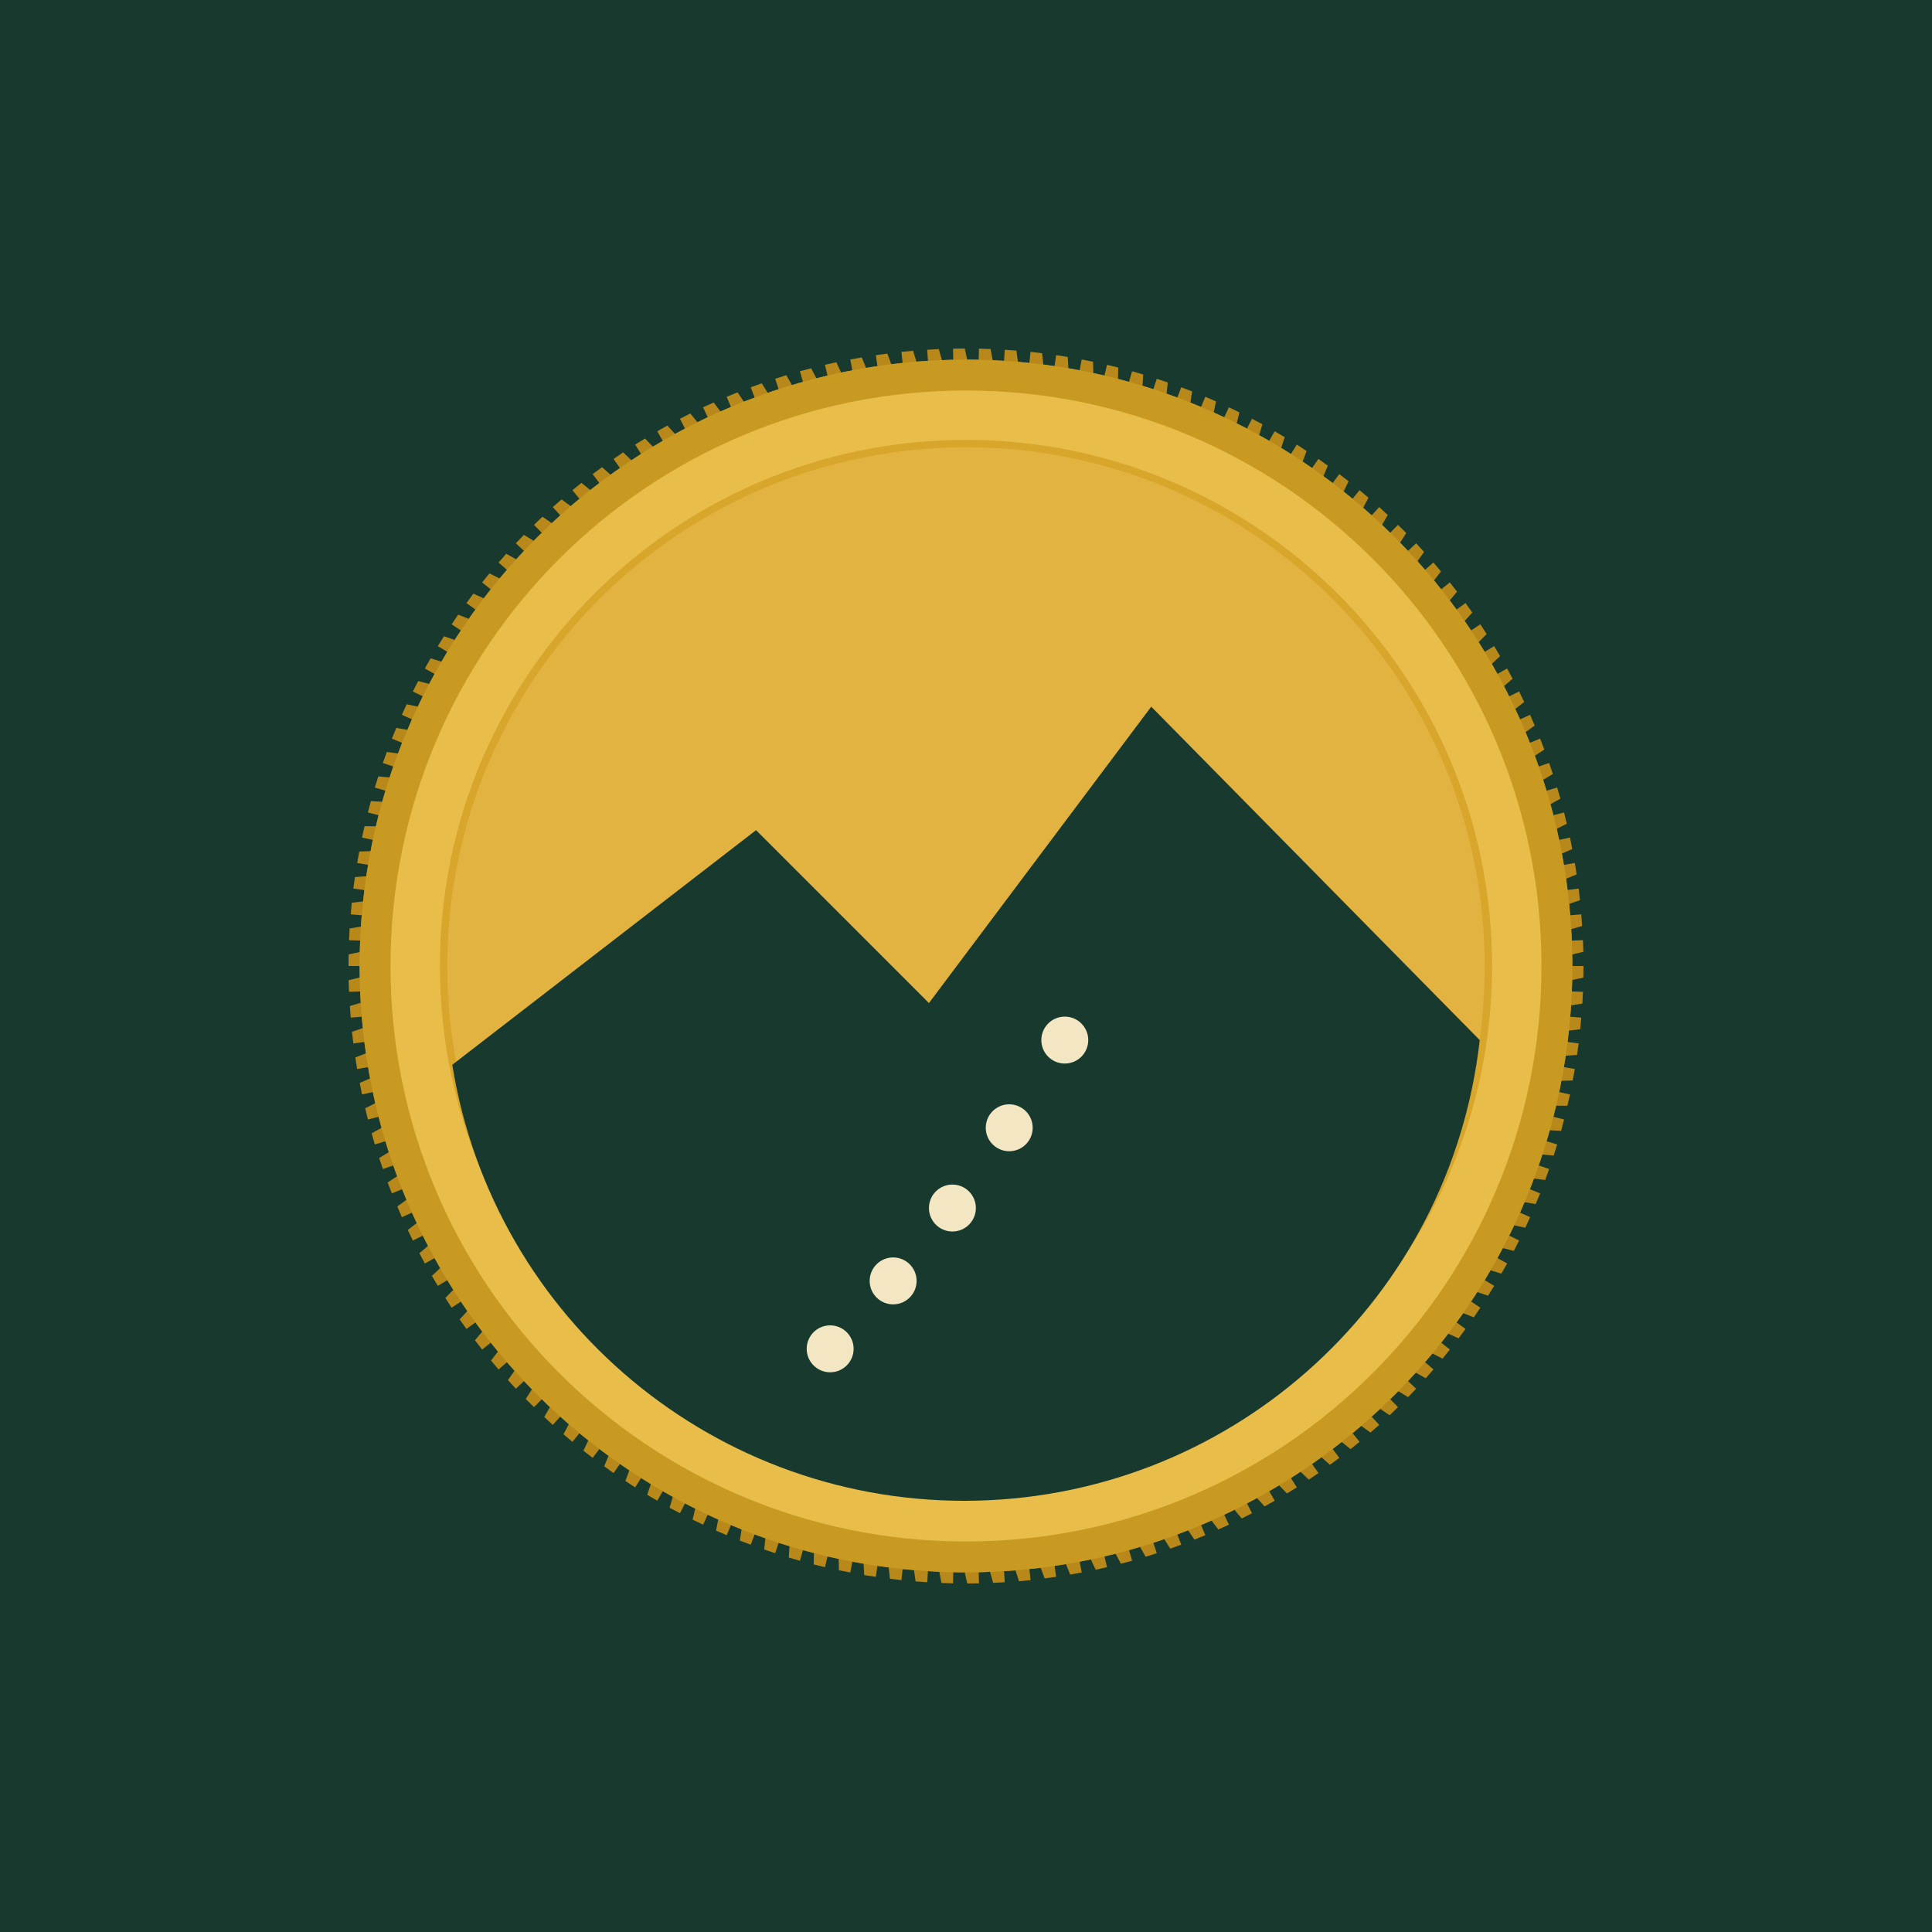
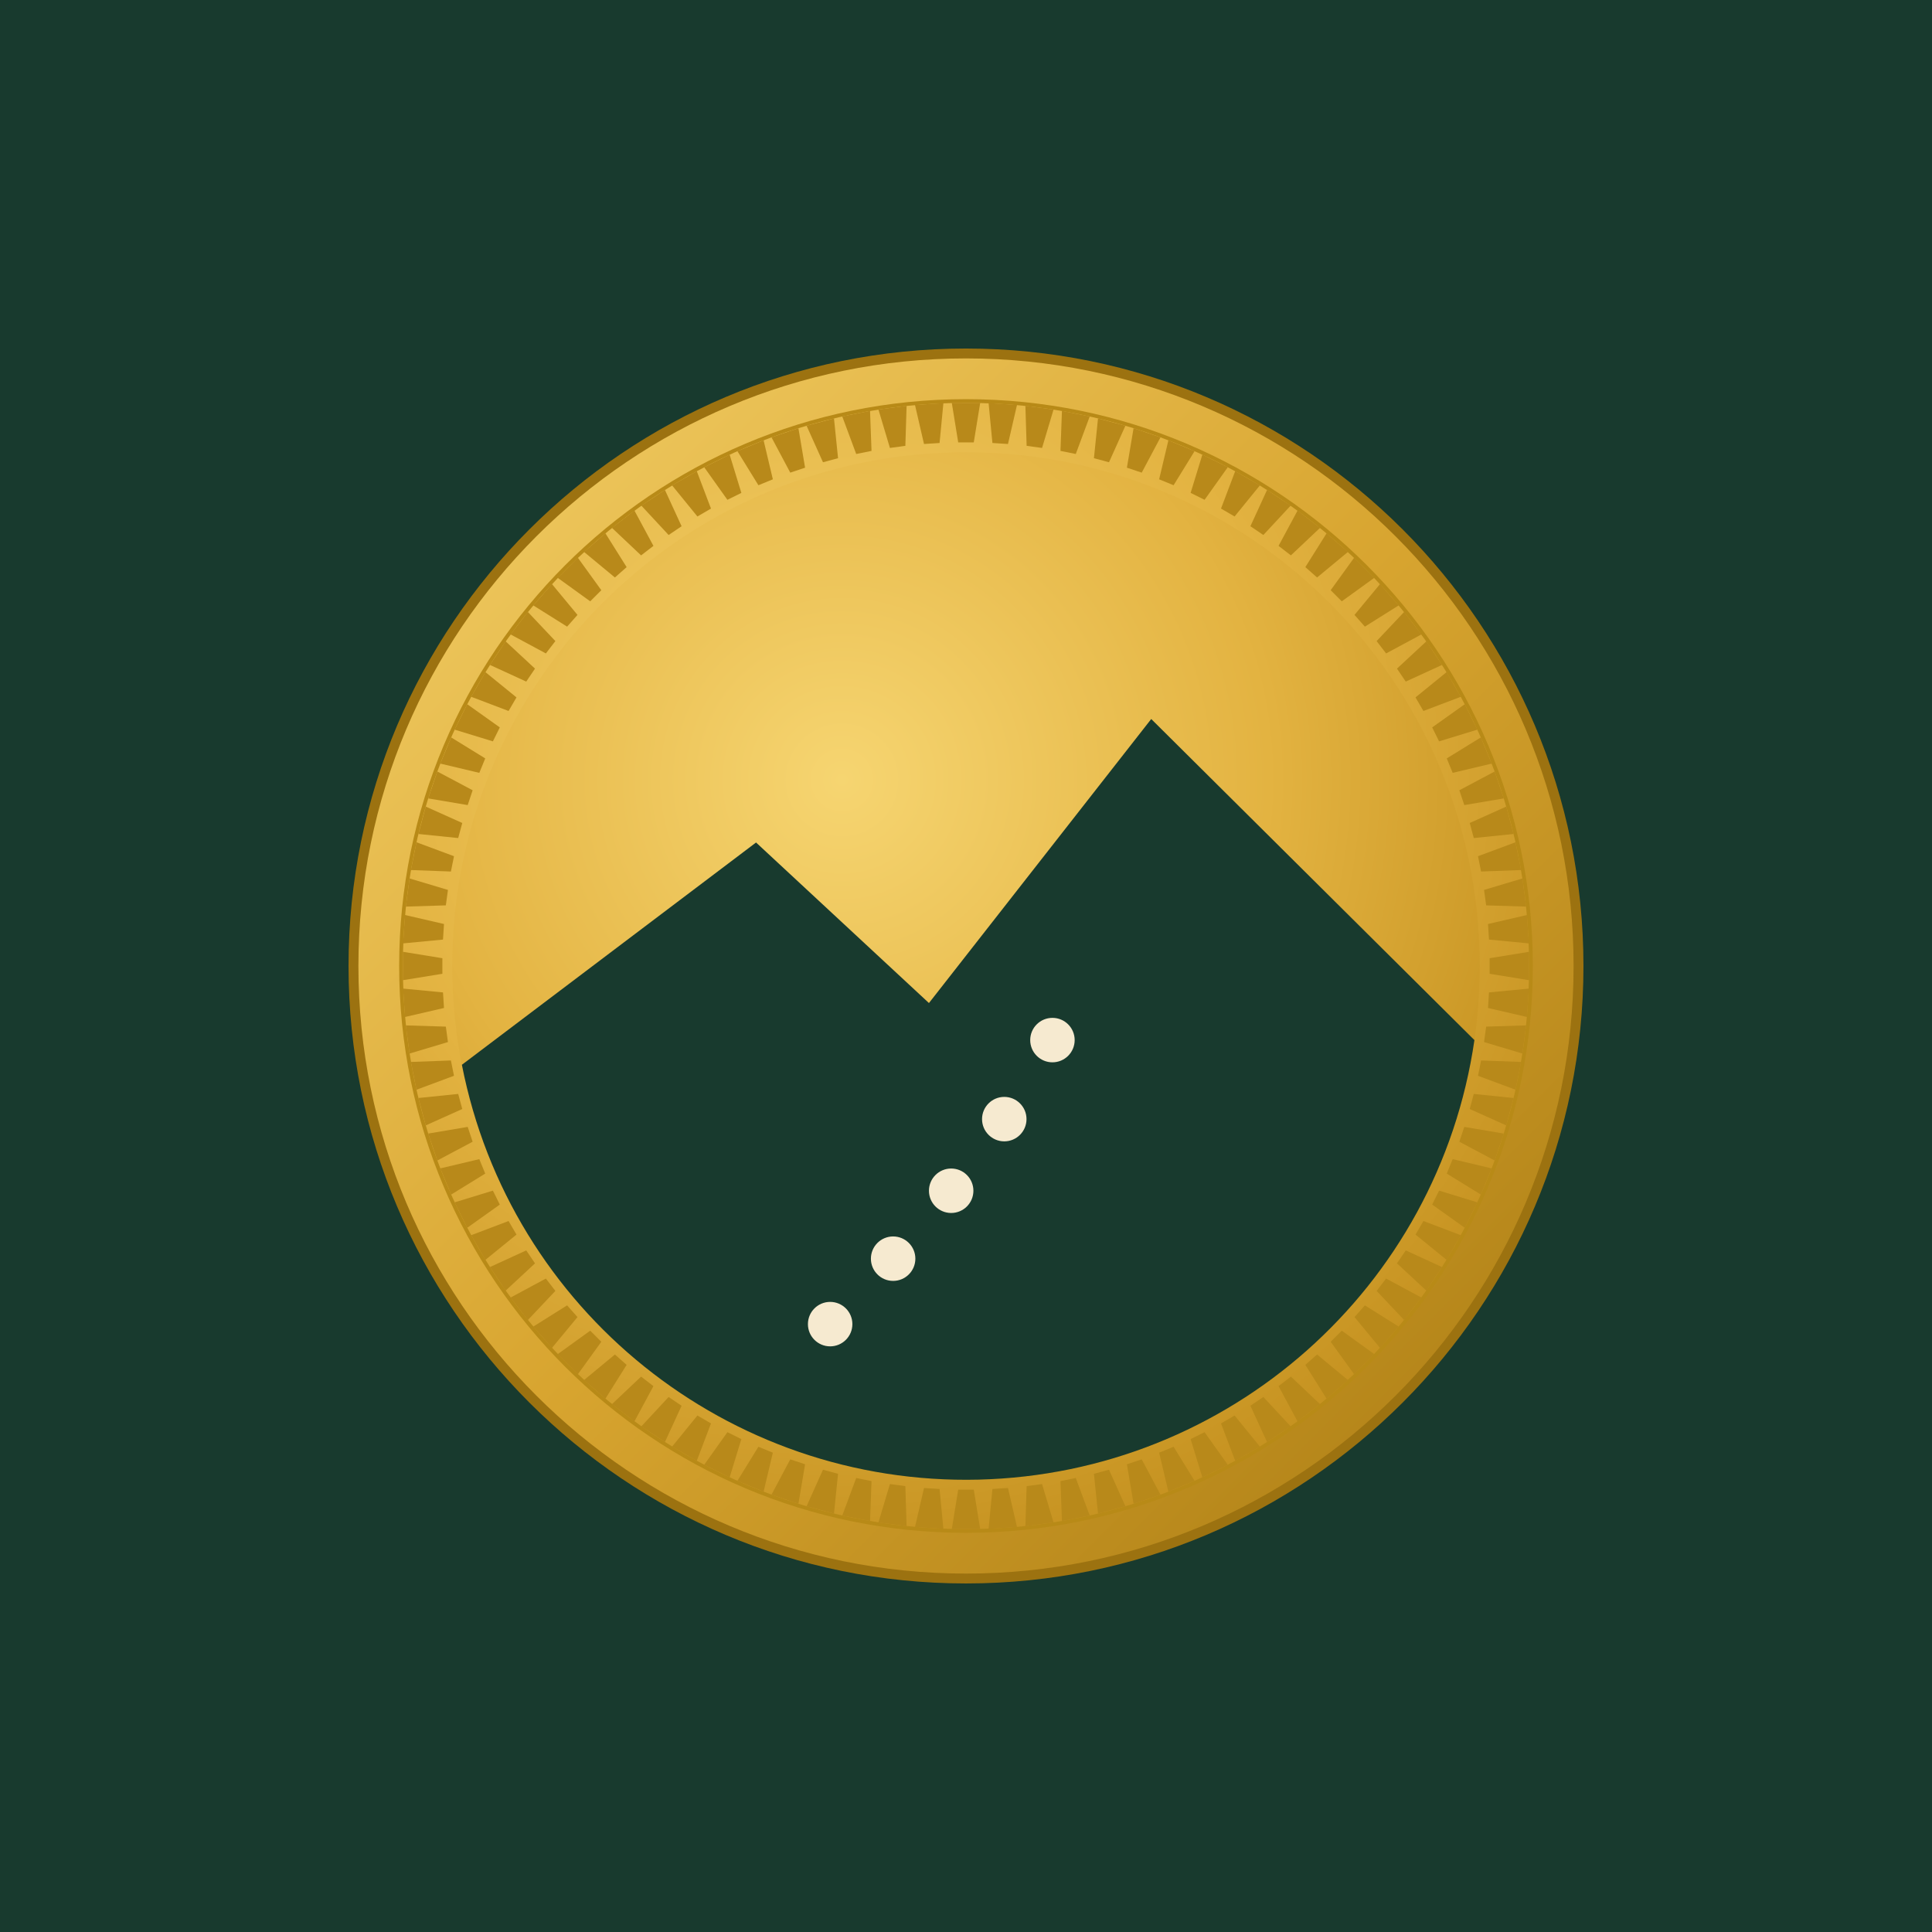
<svg xmlns="http://www.w3.org/2000/svg" viewBox="0 0 512 512">
-   <rect width="512" height="512" rx="0" fill="#183a2e" />
+   <rect width="512" height="512" fill="#183a2e" />
  <g transform="translate(76 76) scale(3.2727)">
-     <polygon points="105.00,55.00 104.99,55.94 104.09,56.13 104.06,57.06 104.96,57.09 104.91,58.04 104.00,58.19 103.93,59.11 104.82,59.18 104.74,60.12 103.82,60.23 103.71,61.15 104.61,61.27 104.48,62.20 103.56,62.27 103.41,63.19 104.30,63.34 104.13,64.27 103.21,64.30 103.03,65.21 103.91,65.40 103.70,66.32 102.78,66.31 102.56,67.21 103.43,67.43 103.19,68.35 102.26,68.30 102.00,69.19 102.87,69.45 102.59,70.35 101.66,70.27 101.37,71.15 102.22,71.44 101.90,72.33 100.98,72.21 100.65,73.07 101.49,73.41 101.13,74.28 100.22,74.12 99.86,74.97 100.68,75.34 100.29,76.19 99.38,76.00 98.98,76.83 99.79,77.23 99.36,78.07 98.46,77.84 98.03,78.65 98.82,79.09 98.35,79.91 97.47,79.64 97.00,80.44 97.77,80.90 97.27,81.70 96.40,81.40 95.90,82.17 96.65,82.67 96.12,83.45 95.26,83.11 94.72,83.86 95.45,84.39 94.89,85.15 94.05,84.77 93.48,85.50 94.18,86.06 93.59,86.79 92.77,86.38 92.17,87.08 92.85,87.67 92.23,88.38 91.42,87.93 90.79,88.61 91.45,89.23 90.80,89.91 90.01,89.43 89.35,90.08 89.98,90.72 89.30,91.38 88.54,90.86 87.85,91.49 88.46,92.16 87.75,92.78 87.01,92.24 86.30,92.83 86.87,93.53 86.14,94.12 85.42,93.54 84.69,94.11 85.23,94.83 84.47,95.39 83.78,94.78 83.02,95.32 83.54,96.06 82.76,96.59 82.09,95.95 81.31,96.46 81.79,97.22 80.99,97.71 80.35,97.05 79.55,97.52 80.00,98.30 79.18,98.76 78.56,98.08 77.75,98.51 78.16,99.31 77.33,99.74 76.74,99.03 75.91,99.43 76.29,100.24 75.43,100.63 74.88,99.90 74.03,100.26 74.38,101.09 73.50,101.45 72.98,100.69 72.11,101.02 72.43,101.86 71.54,102.18 71.05,101.40 70.17,101.70 70.45,102.55 69.55,102.84 69.09,102.03 68.20,102.29 68.45,103.16 67.54,103.40 67.11,102.58 66.21,102.80 66.42,103.68 65.50,103.89 65.11,103.05 64.20,103.23 64.37,104.11 63.44,104.28 63.09,103.43 62.17,103.57 62.30,104.46 61.37,104.59 61.05,103.73 60.13,103.83 60.23,104.73 59.29,104.82 59.01,103.94 58.08,104.00 58.14,104.90 57.20,104.95 56.95,104.06 56.03,104.09 56.05,104.99 55.10,105.00 54.90,104.10 53.97,104.09 53.95,104.99 53.01,104.96 52.84,104.05 51.92,104.00 51.86,104.90 50.92,104.83 50.79,103.92 49.87,103.83 49.77,104.73 48.84,104.62 48.74,103.70 47.83,103.57 47.70,104.46 46.76,104.32 46.71,103.40 45.80,103.23 45.63,104.11 44.71,103.93 44.69,103.01 43.79,102.80 43.58,103.68 42.67,103.46 42.69,102.53 41.80,102.29 41.55,103.16 40.65,102.90 40.71,101.97 39.83,101.70 39.55,102.55 38.66,102.25 38.76,101.33 37.89,101.02 37.57,101.86 36.69,101.53 36.83,100.61 35.97,100.26 35.62,101.09 34.76,100.72 34.94,99.81 34.09,99.43 33.71,100.24 32.86,99.83 33.08,98.93 32.25,98.51 31.84,99.31 31.00,98.87 31.26,97.98 30.45,97.52 30.00,98.30 29.19,97.82 29.48,96.95 28.69,96.46 28.21,97.22 27.42,96.70 27.74,95.84 26.98,95.32 26.46,96.06 25.70,95.51 26.06,94.66 25.31,94.11 24.77,94.83 24.02,94.25 24.42,93.42 23.70,92.83 23.13,93.53 22.41,92.92 22.84,92.10 22.15,91.49 21.54,92.16 20.85,91.52 21.31,90.72 20.65,90.08 20.02,90.72 19.35,90.06 19.85,89.28 19.21,88.61 18.55,89.23 17.91,88.53 18.44,87.78 17.83,87.08 17.15,87.67 16.54,86.95 17.10,86.22 16.52,85.50 15.82,86.06 15.24,85.31 15.83,84.60 15.28,83.86 14.55,84.39 14.00,83.62 14.62,82.94 14.10,82.17 13.35,82.67 12.84,81.88 13.49,81.22 13.00,80.44 12.23,80.90 11.75,80.09 12.43,79.46 11.97,78.65 11.18,79.09 10.74,78.26 11.44,77.66 11.02,76.83 10.21,77.23 9.80,76.38 10.53,75.81 10.14,74.97 9.32,75.34 8.95,74.47 9.70,73.93 9.35,73.07 8.51,73.41 8.17,72.53 8.94,72.02 8.63,71.15 7.78,71.44 7.48,70.55 8.27,70.07 8.00,69.19 7.13,69.45 6.87,68.55 7.68,68.10 7.44,67.21 6.57,67.43 6.35,66.52 7.17,66.11 6.97,65.21 6.09,65.40 5.91,64.47 6.75,64.10 6.59,63.19 5.70,63.34 5.55,62.41 6.41,62.07 6.29,61.15 5.39,61.27 5.28,60.33 6.16,60.03 6.07,59.11 5.18,59.18 5.11,58.24 5.99,57.98 5.94,57.06 5.04,57.09 5.01,56.15 5.91,55.93 5.90,55.00 5.00,55.00 5.01,54.06 5.91,53.87 5.94,52.94 5.04,52.91 5.09,51.96 6.00,51.81 6.07,50.89 5.18,50.82 5.26,49.88 6.18,49.77 6.29,48.85 5.39,48.73 5.52,47.80 6.44,47.73 6.59,46.81 5.70,46.66 5.87,45.73 6.79,45.70 6.97,44.79 6.09,44.60 6.30,43.68 7.22,43.69 7.44,42.79 6.57,42.57 6.81,41.65 7.74,41.70 8.00,40.81 7.13,40.55 7.41,39.65 8.34,39.73 8.63,38.85 7.78,38.56 8.10,37.67 9.02,37.79 9.35,36.93 8.51,36.59 8.87,35.72 9.78,35.88 10.14,35.03 9.32,34.66 9.71,33.81 10.62,34.00 11.02,33.17 10.21,32.77 10.64,31.93 11.54,32.16 11.97,31.35 11.18,30.91 11.65,30.09 12.53,30.36 13.00,29.56 12.23,29.10 12.73,28.30 13.60,28.60 14.10,27.83 13.35,27.33 13.88,26.55 14.74,26.89 15.28,26.14 14.55,25.61 15.11,24.85 15.95,25.23 16.52,24.50 15.82,23.94 16.41,23.21 17.23,23.62 17.83,22.92 17.15,22.33 17.77,21.62 18.58,22.07 19.21,21.39 18.55,20.77 19.20,20.09 19.99,20.57 20.65,19.92 20.02,19.28 20.70,18.62 21.46,19.14 22.15,18.51 21.54,17.84 22.25,17.22 22.99,17.76 23.70,17.17 23.13,16.47 23.86,15.88 24.58,16.46 25.31,15.89 24.77,15.17 25.53,14.61 26.22,15.22 26.98,14.68 26.46,13.94 27.24,13.41 27.91,14.05 28.69,13.54 28.21,12.78 29.01,12.29 29.65,12.95 30.45,12.48 30.00,11.70 30.82,11.24 31.44,11.92 32.25,11.49 31.84,10.69 32.67,10.26 33.26,10.97 34.09,10.57 33.71,9.76 34.57,9.37 35.12,10.10 35.97,9.74 35.62,8.91 36.50,8.55 37.02,9.31 37.89,8.98 37.57,8.14 38.46,7.82 38.95,8.60 39.83,8.30 39.55,7.45 40.45,7.16 40.91,7.97 41.80,7.71 41.55,6.84 42.46,6.60 42.89,7.42 43.79,7.20 43.58,6.32 44.50,6.11 44.89,6.95 45.80,6.77 45.63,5.89 46.56,5.72 46.91,6.57 47.83,6.43 47.70,5.54 48.63,5.41 48.95,6.27 49.87,6.17 49.77,5.27 50.71,5.18 50.99,6.06 51.92,6.00 51.86,5.10 52.80,5.05 53.05,5.94 53.97,5.91 53.95,5.01 54.90,5.00 55.10,5.90 56.03,5.91 56.05,5.01 56.99,5.04 57.16,5.95 58.08,6.00 58.14,5.10 59.08,5.17 59.21,6.08 60.13,6.17 60.23,5.27 61.16,5.38 61.26,6.30 62.17,6.43 62.30,5.54 63.24,5.68 63.29,6.60 64.20,6.77 64.37,5.89 65.29,6.07 65.31,6.99 66.21,7.20 66.42,6.32 67.33,6.54 67.31,7.47 68.20,7.71 68.45,6.84 69.35,7.10 69.29,8.03 70.17,8.30 70.45,7.45 71.34,7.75 71.24,8.67 72.11,8.98 72.43,8.14 73.31,8.47 73.17,9.39 74.03,9.74 74.38,8.91 75.24,9.28 75.06,10.19 75.91,10.57 76.29,9.76 77.14,10.17 76.92,11.07 77.75,11.49 78.16,10.69 79.00,11.13 78.74,12.02 79.55,12.48 80.00,11.70 80.81,12.18 80.52,13.05 81.31,13.54 81.79,12.78 82.58,13.30 82.26,14.16 83.02,14.68 83.54,13.94 84.30,14.49 83.94,15.34 84.69,15.89 85.23,15.17 85.98,15.75 85.58,16.58 86.30,17.17 86.87,16.47 87.59,17.08 87.16,17.90 87.85,18.51 88.46,17.84 89.15,18.48 88.69,19.28 89.35,19.92 89.98,19.28 90.65,19.94 90.15,20.72 90.79,21.39 91.45,20.77 92.09,21.47 91.56,22.22 92.17,22.92 92.85,22.33 93.46,23.05 92.90,23.78 93.48,24.50 94.18,23.94 94.76,24.69 94.17,25.40 94.72,26.14 95.45,25.61 96.00,26.38 95.38,27.06 95.90,27.83 96.65,27.33 97.16,28.12 96.51,28.78 97.00,29.56 97.77,29.10 98.25,29.91 97.57,30.54 98.03,31.35 98.82,30.91 99.26,31.74 98.56,32.34 98.98,33.17 99.79,32.77 100.20,33.62 99.47,34.19 99.86,35.03 100.68,34.66 101.05,35.53 100.30,36.07 100.65,36.93 101.49,36.59 101.83,37.47 101.06,37.98 101.37,38.85 102.22,38.56 102.52,39.45 101.73,39.93 102.00,40.81 102.87,40.55 103.13,41.45 102.32,41.90 102.56,42.79 103.43,42.57 103.65,43.48 102.83,43.89 103.03,44.79 103.91,44.60 104.09,45.53 103.25,45.90 103.41,46.81 104.30,46.66 104.45,47.59 103.59,47.93 103.71,48.85 104.61,48.73 104.72,49.67 103.84,49.97 103.93,50.89 104.82,50.82 104.89,51.76 104.01,52.02 104.06,52.94 104.96,52.91 104.99,53.85 104.09,54.07 104.10,55.00" fill="#b8891a" />
-     <circle cx="55" cy="55" r="49.1" fill="#c99a22" />
-     <circle cx="55" cy="55" r="46.6" fill="#e9bd4a" />
-     <circle cx="55" cy="55" r="42.6" fill="#d9a62c" />
-     <circle cx="55" cy="55" r="42" fill="#e3b341" />
-     <path d="M13.4 63 L38 44 L52 58 L70 34 L96.6 61 A42 42 0 0 1 13.4 63 Z" fill="#183a2e" />
-     <circle cx="44.0" cy="86.0" r="1.9" fill="#f3e6c3" />
-     <circle cx="49.1" cy="80.5" r="1.9" fill="#f3e6c3" />
-     <circle cx="53.9" cy="74.6" r="1.9" fill="#f3e6c3" />
-     <circle cx="58.5" cy="68.1" r="1.9" fill="#f3e6c3" />
-     <circle cx="63.0" cy="61.0" r="1.9" fill="#f3e6c3" />
+     <defs>
+       <radialGradient id="g" cx="38%" cy="32%" r="75%">
+         <stop offset="0" stop-color="#f6d571" />
+         <stop offset=".55" stop-color="#e3b341" />
+         <stop offset="1" stop-color="#c38f1d" />
+       </radialGradient>
+       <linearGradient id="rim" x1="0" y1="0" x2="1" y2="1">
+         <stop offset="0" stop-color="#f3cf68" />
+         <stop offset=".5" stop-color="#d8a530" />
+         <stop offset="1" stop-color="#a97b12" />
+       </linearGradient>
+     </defs>
+     <circle cx="55" cy="55" r="50" fill="#9c7210" />
+     <circle cx="55" cy="55" r="49.2" fill="url(#rim)" />
+     <circle cx="55" cy="55" r="45.9" fill="#b88a17" />
+     <circle cx="55" cy="55" r="45.6" fill="url(#g)" />
+     <path d="M100.60 56.15L100.60 53.85L97.40 54.37L97.40 55.63Z M100.43 59.13L100.58 56.83L97.35 57.14L97.27 58.40Z M100.06 62.09L100.36 59.81L97.12 59.91L96.95 61.16Z M99.50 65.02L99.95 62.77L96.71 62.65L96.46 63.89Z M98.75 67.91L99.34 65.69L96.12 65.36L95.79 66.58Z M97.81 70.75L98.55 68.57L95.35 68.03L94.95 69.23Z M96.69 73.51L97.57 71.39L94.41 70.64L93.93 71.81Z M95.39 76.20L96.41 74.14L93.31 73.19L92.75 74.32Z M93.92 78.80L95.07 76.80L92.04 75.65L91.40 76.75Z M92.28 81.29L93.55 79.38L90.61 78.03L89.90 79.08Z M90.48 83.67L91.88 81.85L89.02 80.31L88.25 81.31Z M88.53 85.93L90.04 84.20L87.30 82.48L86.46 83.43Z M86.43 88.06L88.06 86.43L85.43 84.53L84.53 85.43Z M84.20 90.04L85.93 88.53L83.43 86.46L82.48 87.30Z M81.85 91.88L83.67 90.48L81.31 88.25L80.31 89.02Z M79.38 93.55L81.29 92.28L79.08 89.90L78.03 90.61Z M76.80 95.07L78.80 93.92L76.75 91.40L75.65 92.04Z M74.14 96.41L76.20 95.39L74.32 92.75L73.19 93.31Z M71.39 97.57L73.51 96.69L71.81 93.93L70.64 94.41Z M68.57 98.55L70.75 97.81L69.23 94.95L68.03 95.35Z M65.69 99.34L67.91 98.75L66.58 95.79L65.36 96.12Z M62.77 99.95L65.02 99.50L63.89 96.46L62.65 96.71Z M59.81 100.36L62.09 100.06L61.16 96.95L59.91 97.12Z M56.83 100.58L59.13 100.43L58.40 97.27L57.14 97.35Z M53.85 100.60L56.15 100.60L55.63 97.40L54.37 97.40Z M50.87 100.43L53.17 100.58L52.86 97.35L51.60 97.27Z M47.91 100.06L50.19 100.36L50.09 97.12L48.84 96.95Z M44.98 99.50L47.23 99.95L47.35 96.71L46.11 96.46Z M42.09 98.75L44.31 99.34L44.64 96.12L43.42 95.79Z M39.25 97.81L41.43 98.55L41.97 95.35L40.77 94.95Z M36.49 96.69L38.61 97.57L39.36 94.41L38.19 93.93Z M33.80 95.39L35.86 96.41L36.81 93.31L35.68 92.75Z M31.20 93.92L33.20 95.07L34.35 92.04L33.25 91.40Z M28.71 92.28L30.62 93.55L31.97 90.61L30.92 89.90Z M26.33 90.48L28.15 91.88L29.69 89.02L28.69 88.25Z M24.07 88.53L25.80 90.04L27.52 87.30L26.57 86.46Z M21.94 86.43L23.57 88.06L25.47 85.43L24.57 84.53Z M19.96 84.20L21.47 85.93L23.54 83.43L22.70 82.48Z M18.12 81.85L19.52 83.67L21.75 81.31L20.98 80.31Z M16.45 79.38L17.72 81.29L20.10 79.08L19.39 78.03Z M14.93 76.80L16.08 78.80L18.60 76.75L17.96 75.65Z M13.59 74.14L14.61 76.20L17.25 74.32L16.69 73.19Z M12.43 71.39L13.31 73.51L16.07 71.81L15.59 70.64Z M11.45 68.57L12.19 70.75L15.05 69.23L14.65 68.03Z M10.66 65.69L11.25 67.91L14.21 66.58L13.88 65.36Z M10.05 62.77L10.50 65.02L13.54 63.89L13.29 62.65Z M9.64 59.81L9.94 62.09L13.05 61.16L12.88 59.91Z M9.42 56.83L9.57 59.13L12.73 58.40L12.65 57.14Z M9.40 53.85L9.40 56.15L12.60 55.63L12.60 54.37Z M9.57 50.87L9.42 53.17L12.65 52.86L12.73 51.60Z M9.94 47.91L9.64 50.19L12.88 50.09L13.05 48.84Z M10.50 44.98L10.05 47.23L13.29 47.35L13.54 46.11Z M11.25 42.09L10.66 44.31L13.88 44.64L14.21 43.42Z M12.19 39.25L11.45 41.43L14.65 41.97L15.05 40.77Z M13.31 36.49L12.43 38.61L15.59 39.36L16.07 38.19Z M14.61 33.80L13.59 35.86L16.69 36.81L17.25 35.68Z M16.08 31.20L14.93 33.20L17.96 34.35L18.60 33.25Z M17.72 28.71L16.45 30.62L19.39 31.97L20.10 30.92Z M19.52 26.33L18.12 28.15L20.98 29.69L21.75 28.69Z M21.47 24.07L19.96 25.80L22.70 27.52L23.54 26.57Z M23.57 21.94L21.94 23.57L24.57 25.47L25.47 24.57Z M25.80 19.96L24.07 21.47L26.57 23.54L27.52 22.70Z M28.15 18.12L26.33 19.52L28.69 21.75L29.69 20.98Z M30.62 16.45L28.71 17.72L30.92 20.10L31.97 19.39Z M33.20 14.93L31.20 16.08L33.25 18.60L34.35 17.96Z M35.86 13.59L33.80 14.61L35.68 17.25L36.81 16.69Z M38.61 12.43L36.49 13.31L38.19 16.07L39.36 15.59Z M41.43 11.45L39.25 12.19L40.77 15.05L41.97 14.65Z M44.31 10.66L42.09 11.25L43.42 14.21L44.64 13.88Z M47.23 10.05L44.98 10.50L46.11 13.54L47.35 13.29Z M50.19 9.64L47.91 9.94L48.84 13.05L50.09 12.88Z M53.17 9.42L50.87 9.57L51.60 12.73L52.86 12.65Z M56.15 9.40L53.85 9.40L54.37 12.60L55.63 12.60Z M59.13 9.57L56.83 9.42L57.14 12.65L58.40 12.73Z M62.09 9.94L59.81 9.64L59.91 12.88L61.16 13.05Z M65.02 10.50L62.77 10.05L62.65 13.29L63.89 13.54Z M67.91 11.25L65.69 10.66L65.36 13.88L66.58 14.21Z M70.75 12.19L68.57 11.45L68.03 14.65L69.23 15.05Z M73.51 13.31L71.39 12.43L70.64 15.59L71.81 16.07Z M76.20 14.61L74.14 13.59L73.19 16.69L74.32 17.25Z M78.80 16.08L76.80 14.93L75.65 17.96L76.75 18.60Z M81.29 17.72L79.38 16.45L78.03 19.39L79.08 20.10Z M83.67 19.52L81.85 18.12L80.31 20.98L81.31 21.75Z M85.93 21.47L84.20 19.96L82.48 22.70L83.43 23.54Z M88.06 23.57L86.43 21.94L84.53 24.57L85.43 25.47Z M90.04 25.80L88.53 24.07L86.46 26.57L87.30 27.52Z M91.88 28.15L90.48 26.33L88.25 28.69L89.02 29.69Z M93.55 30.62L92.28 28.71L89.90 30.92L90.61 31.97Z M95.07 33.20L93.92 31.20L91.40 33.25L92.04 34.35Z M96.41 35.86L95.39 33.80L92.75 35.68L93.31 36.81Z M97.57 38.61L96.69 36.49L93.93 38.19L94.41 39.36Z M98.55 41.43L97.81 39.25L94.95 40.77L95.35 41.97Z M99.34 44.31L98.75 42.09L95.79 43.42L96.12 44.64Z M99.95 47.23L99.50 44.98L96.46 46.11L96.71 47.35Z M100.36 50.19L100.06 47.91L96.95 48.84L97.12 50.09Z M100.58 53.17L100.43 50.87L97.27 51.60L97.35 52.86Z" fill="#b8891a" />
+     <circle cx="55" cy="55" r="41.6" fill="url(#g)" />
+     <path d="M14.18 63 L38 45 L52 58 L70 35 L96.17 61 A41.6 41.6 0 0 1 14.18 63 Z" fill="#183a2e" />
+     <circle cx="44.0" cy="84.0" r="1.8" fill="#f6ead0" />
+     <circle cx="49.1" cy="78.7" r="1.8" fill="#f6ead0" />
+     <circle cx="53.8" cy="73.2" r="1.8" fill="#f6ead0" />
+     <circle cx="58.1" cy="67.4" r="1.8" fill="#f6ead0" />
+     <circle cx="62.0" cy="61.0" r="1.8" fill="#f6ead0" />
  </g>
</svg>
